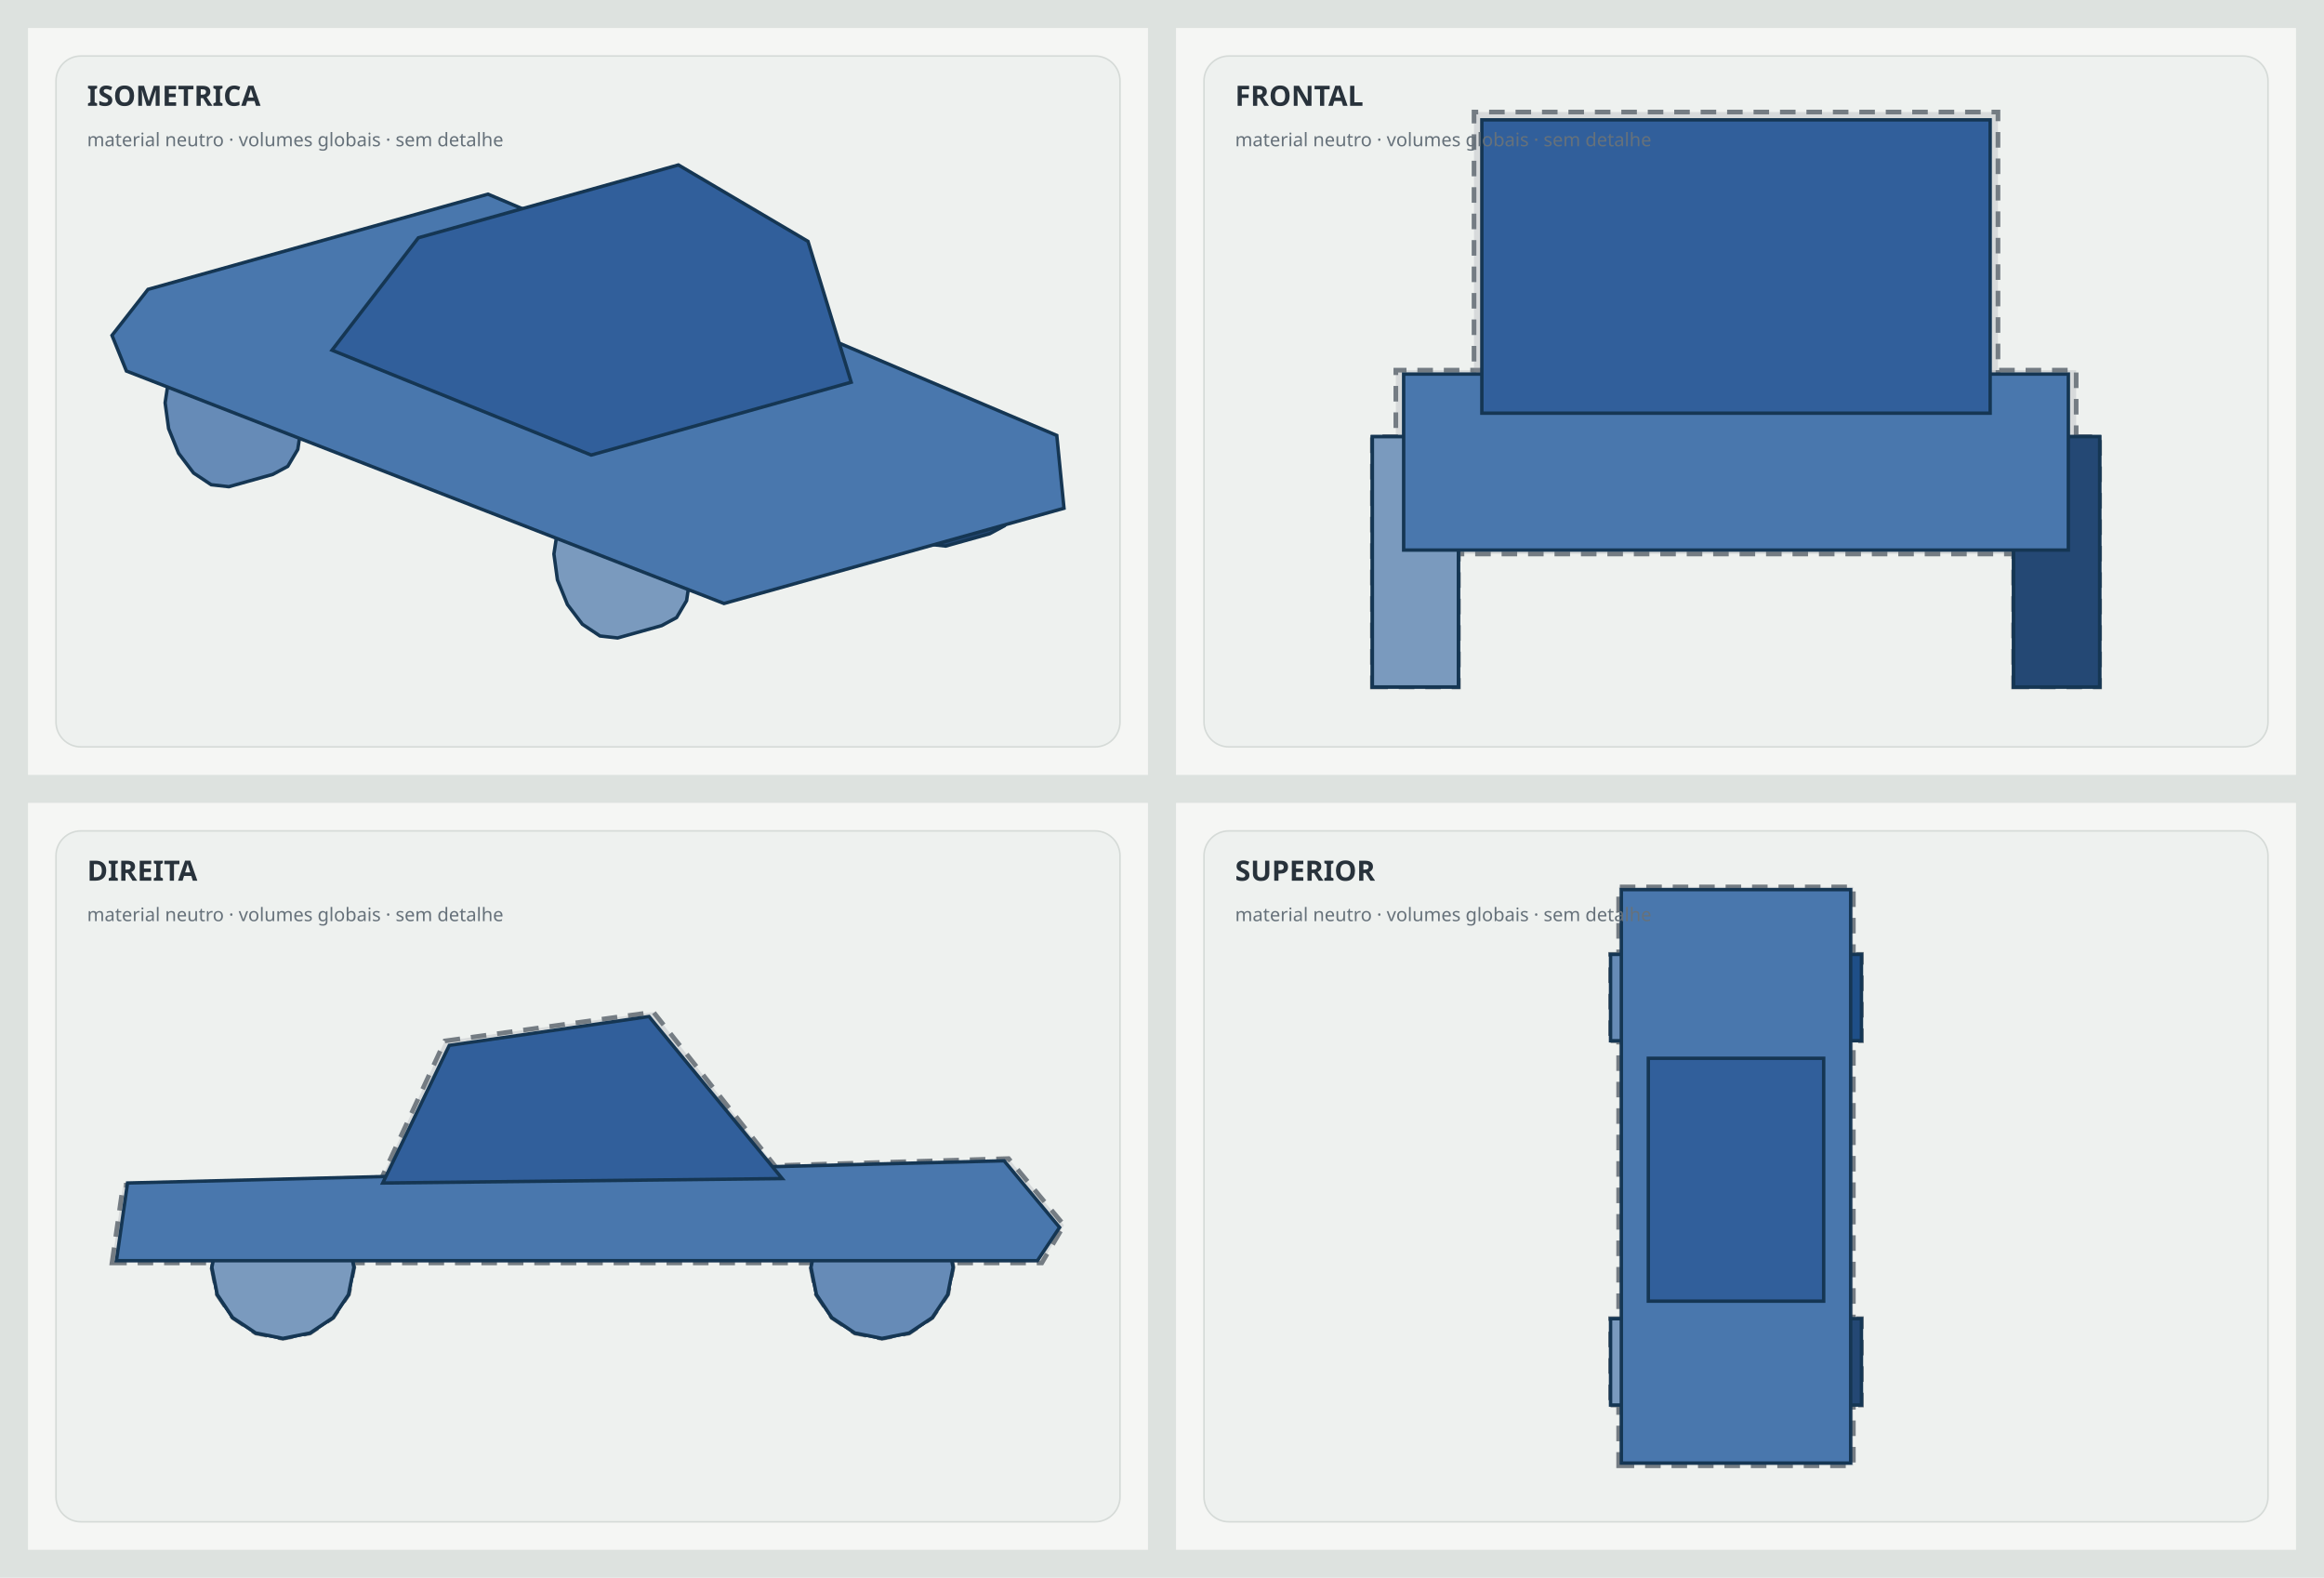
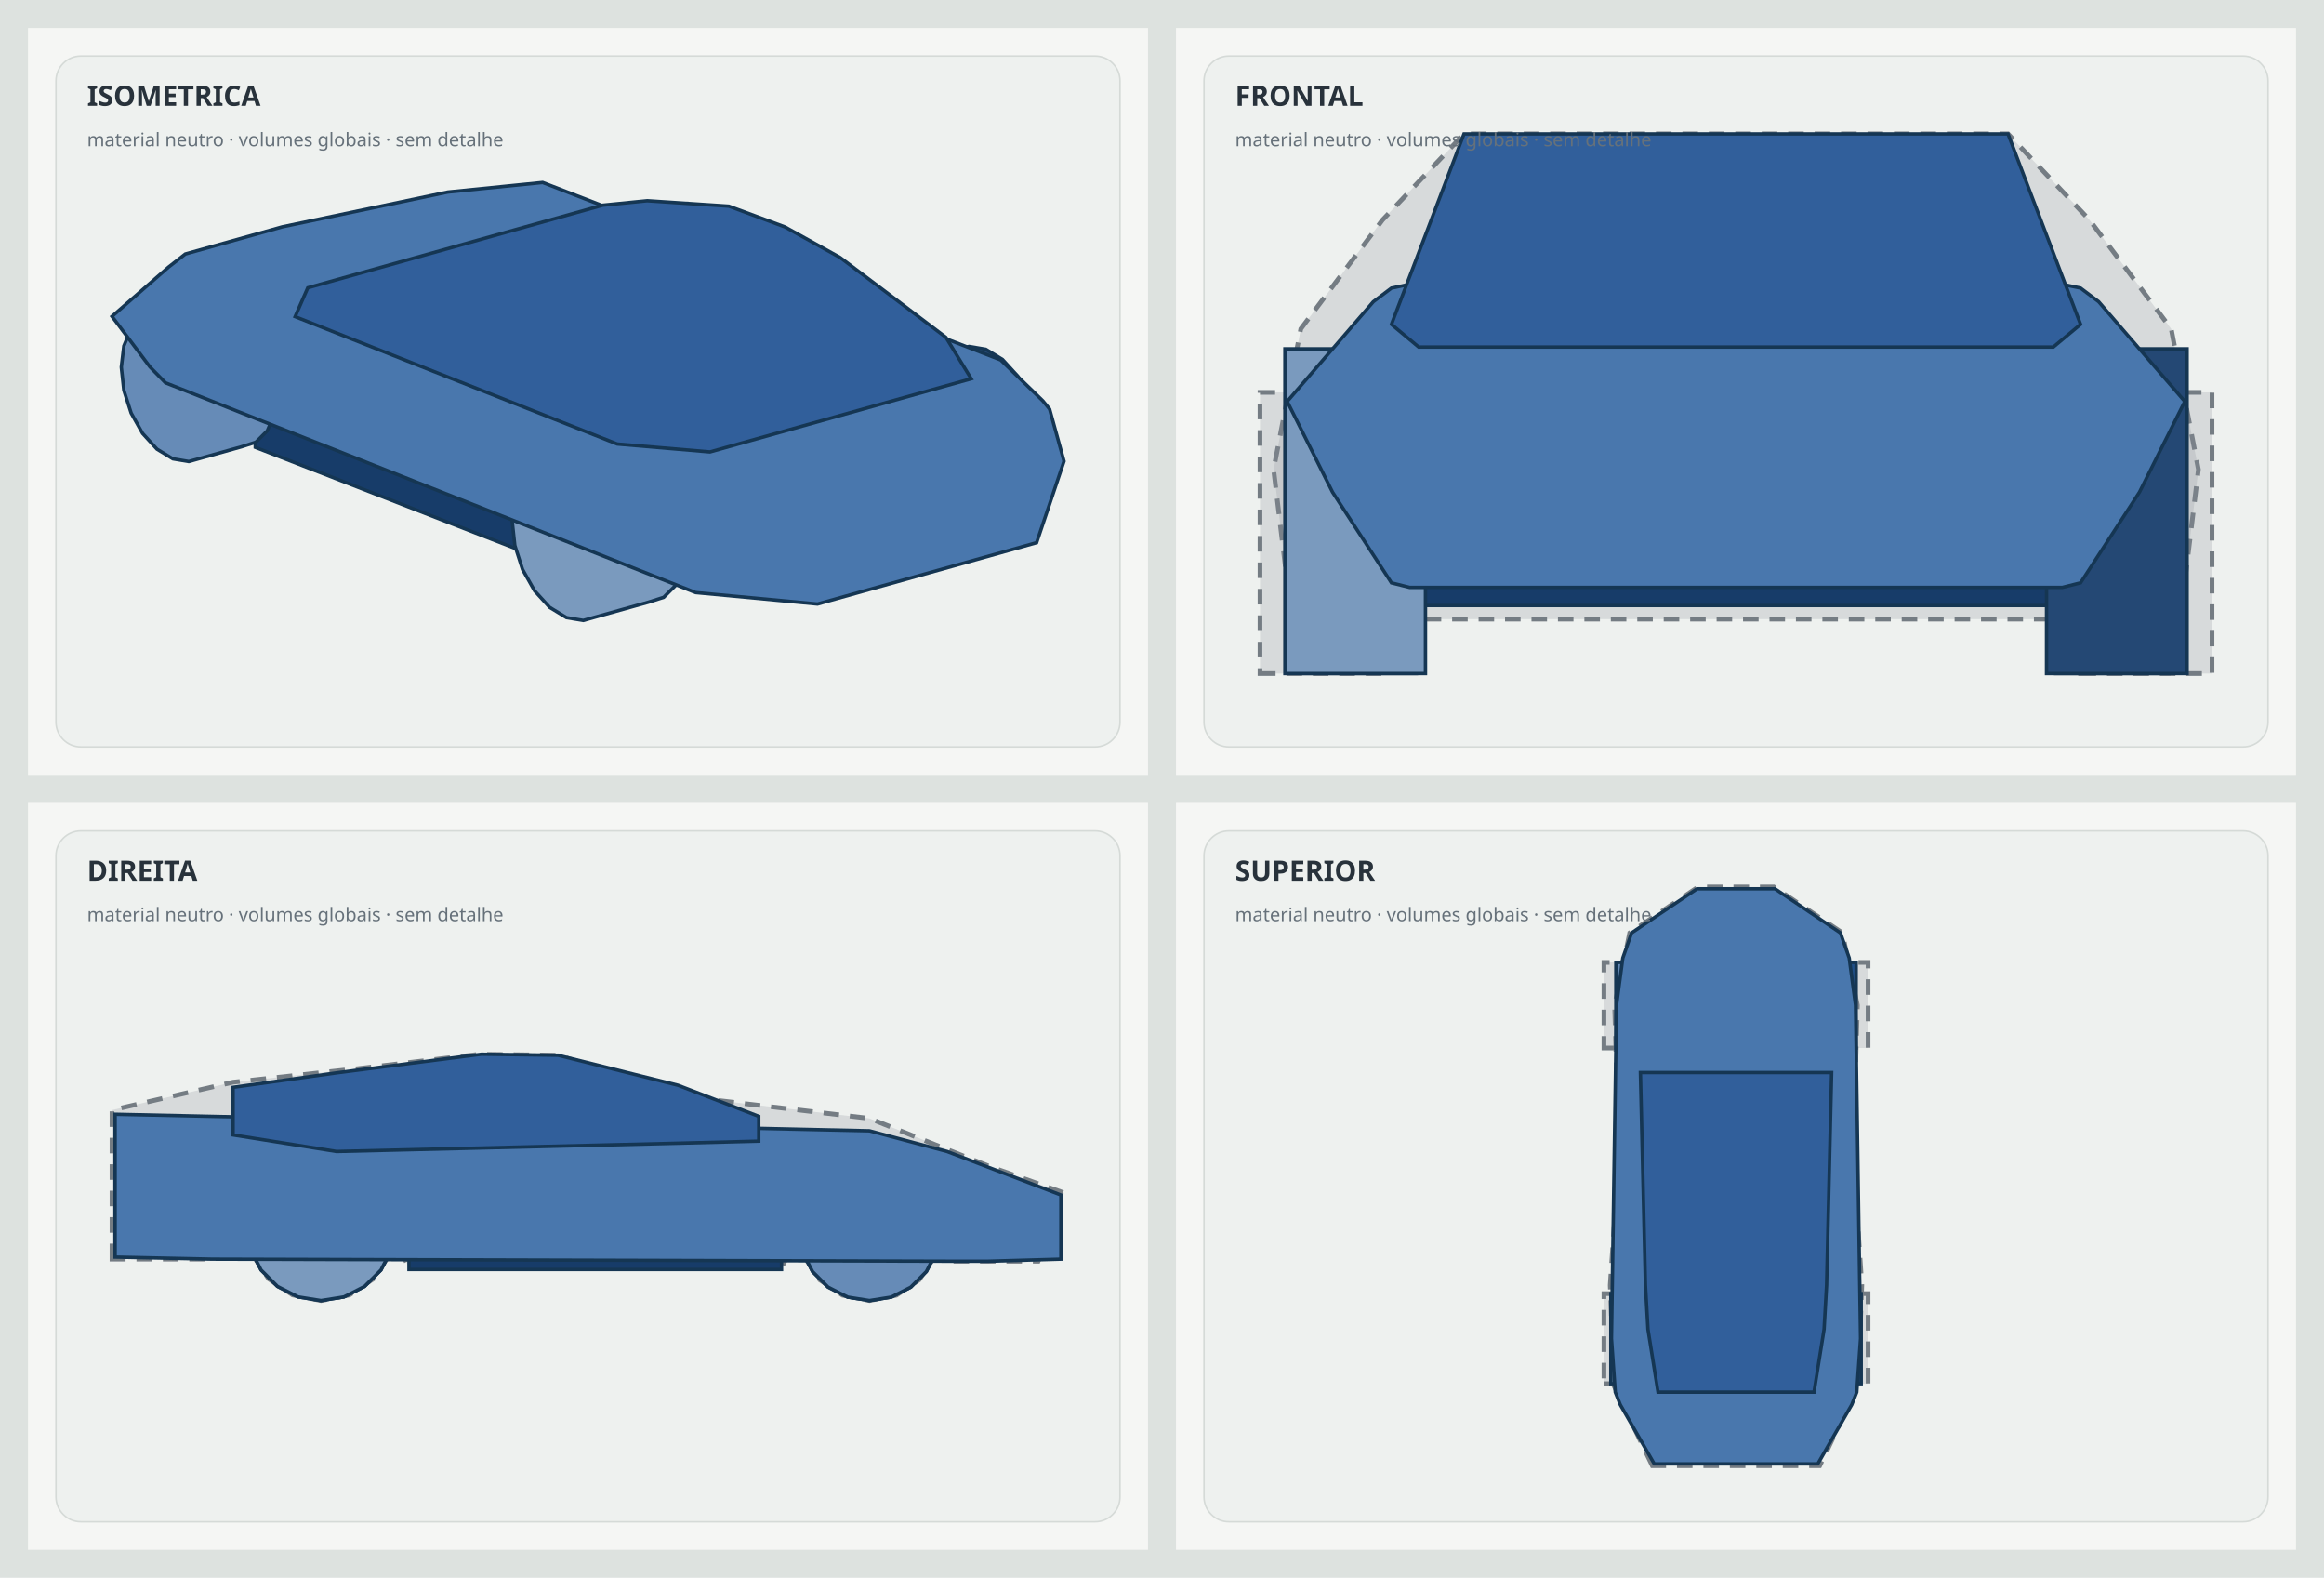
<svg xmlns="http://www.w3.org/2000/svg" viewBox="0 0 1494 1014" width="1494" height="1014">
  <rect width="100%" height="100%" fill="#dde2df" />
  <g transform="translate(18 18)">
    <rect width="720" height="480" fill="#f5f6f4" />
    <rect x="18" y="18" width="684" height="444" rx="16" fill="#eef1ef" stroke="#d5dad7" />
-     <polygon points="299.01,181.81 301.26,198.43 307.68,214.28 317.29,226.94 328.63,234.48 339.96,235.75 368.25,227.83 377.86,222.65 384.28,211.80 386.54,196.93 384.28,180.31 377.86,164.47 368.25,151.81 356.91,144.27 345.58,142.99 317.29,150.91 307.68,156.09 301.26,166.95" fill="#1f4f88" stroke="#153653" stroke-width="2.2" data-volume="roda-dianteira-direita" data-regiao="rodas-dianteiras" />
-     <polygon points="88.15,240.85 90.40,257.47 96.82,273.32 106.44,285.98 117.77,293.52 129.11,294.79 157.39,286.87 167.00,281.69 173.43,270.84 175.68,255.97 173.43,239.35 167.00,223.51 157.39,210.85 146.06,203.31 134.72,202.03 106.44,209.95 96.82,215.13 90.40,225.99" fill="#668bb7" stroke="#153653" stroke-width="2.2" data-volume="roda-dianteira-esquerda" data-regiao="rodas-dianteiras" />
-     <polygon points="548.95,279.01 551.20,295.63 557.62,311.48 567.24,324.14 578.57,331.68 589.91,332.95 618.19,325.03 627.80,319.85 634.23,309.00 636.48,294.13 634.23,277.51 627.80,261.67 618.19,249.01 606.86,241.47 595.52,240.19 567.24,248.11 557.62,253.29 551.20,264.15" fill="#244874" stroke="#153653" stroke-width="2.2" data-volume="roda-traseira-direita" data-regiao="rodas-traseiras" />
-     <polygon points="338.09,338.05 340.35,354.67 346.77,370.52 356.38,383.18 367.71,390.72 379.05,391.99 407.34,384.07 416.95,378.89 423.37,368.04 425.62,353.17 423.37,336.55 416.95,320.71 407.34,308.05 396.00,300.51 384.66,299.23 356.38,307.15 346.77,312.33 340.35,323.19" fill="#7a9abe" stroke="#153653" stroke-width="2.2" data-volume="roda-traseira-esquerda" data-regiao="rodas-traseiras" />
-     <polygon points="54.00,197.55 63.26,220.44 447.43,369.84 666.00,308.64 661.37,261.84 295.71,106.78 77.14,167.98" fill="#4977ad" stroke="#153653" stroke-width="2.2" data-volume="corpo-global" data-regiao="corpo-base" />
-     <polygon points="195.43,207.06 362.06,274.44 529.20,227.64 501.43,137.12 418.11,88.01 250.97,134.81" fill="#315f9b" stroke="#153653" stroke-width="2.2" data-volume="cabine-global" data-regiao="cabine" />
+     <polygon points="146.10,269.47 321.64,337.73 557.32,271.74 557.32,237.88 381.78,169.62 146.10,235.61" fill="#173c69" stroke="#153653" stroke-width="2.2" data-volume="soleira-global" data-regioes="corpo-base" />
+     <polygon points="284.83,154.99 286.45,169.85 291.16,184.52 298.50,197.56 307.74,207.70 317.98,213.94 328.23,215.67 362.09,206.19 371.34,203.24 378.67,195.90 383.38,184.90 385.00,171.30 383.38,156.44 378.67,141.77 371.34,128.73 362.09,118.59 351.85,112.35 341.60,110.62 307.74,120.10 298.50,123.05 291.16,130.38 286.45,141.39" fill="#1f4f88" stroke="#153653" stroke-width="2.2" data-volume="roda-dianteira-direita" data-regioes="rodas-dianteiras" />
+     <polygon points="59.99,217.95 61.61,232.81 66.32,247.48 73.65,260.52 82.90,270.65 93.14,276.89 103.39,278.62 137.25,269.14 146.49,266.19 153.83,258.86 158.54,247.85 160.16,234.25 158.54,219.39 153.83,204.72 146.49,191.68 137.25,181.55 127.01,175.31 116.76,173.58 82.90,183.06 73.65,186.00 66.32,193.34 61.61,204.35" fill="#668bb7" stroke="#153653" stroke-width="2.2" data-volume="roda-dianteira-esquerda" data-regioes="rodas-dianteiras" />
+     <polygon points="538.79,253.13 540.50,268.78 545.46,284.22 553.19,297.95 562.92,308.63 573.71,315.20 584.50,317.02 626.48,305.26 636.22,302.16 643.94,294.44 648.90,282.85 650.61,268.53 648.90,252.88 643.94,237.43 636.22,223.70 626.48,213.03 615.70,206.46 604.91,204.64 562.92,216.39 553.19,219.50 545.46,227.22 540.50,238.81" fill="#244874" stroke="#153653" stroke-width="2.2" data-volume="roda-traseira-direita" data-regioes="rodas-traseiras" />
+     <polygon points="311.24,316.84 312.95,332.49 317.91,347.94 325.64,361.67 335.37,372.34 346.16,378.91 356.95,380.73 398.93,368.98 408.67,365.87 416.39,358.15 421.35,346.56 423.06,332.24 421.35,316.59 416.39,301.15 408.67,287.41 398.93,276.74 388.15,270.17 377.36,268.35 335.37,280.11 325.64,283.21 317.91,290.93 312.95,302.52" fill="#7a9abe" stroke="#153653" stroke-width="2.2" data-volume="roda-traseira-esquerda" data-regioes="rodas-traseiras" />
+     <polygon points="54.00,185.33 78.38,217.78 88.40,228.02 429.19,362.82 507.53,370.19 648.39,330.75 666.00,278.41 656.74,244.93 652.40,239.62 625.31,213.34 330.85,99.27 269.90,105.42 163.44,127.79 101.14,145.24 90.30,153.69" fill="#4977ad" stroke="#153653" stroke-width="2.2" data-volume="carroceria-global" data-regioes="capo cintura corpo-base ombros para-lamas-dianteiros para-lamas-traseiros traseira" />
+     <polygon points="171.73,185.49 378.80,267.36 438.40,272.45 606.35,225.42 590.10,198.82 549.46,168.10 522.10,147.51 486.62,127.85 450.53,114.49 398.03,111.00 369.48,113.87 179.86,166.96" fill="#315f9b" stroke="#153653" stroke-width="2.2" data-volume="cabine-global" data-regioes="cabine" />
    <text x="38" y="50" font-family="ui-sans-serif,system-ui,sans-serif" font-size="18" font-weight="650" fill="#28323b">ISOMETRICA</text>
    <text x="38" y="76" font-family="ui-sans-serif,system-ui,sans-serif" font-size="12" fill="#66717a">material neutro · volumes globais · sem detalhe</text>
  </g>
  <g transform="translate(756 18)">
    <rect width="720" height="480" fill="#f5f6f4" />
    <rect x="18" y="18" width="684" height="444" rx="16" fill="#eef1ef" stroke="#d5dad7" />
-     <polygon points="141.32,338.03 578.68,338.03 578.68,219.89 141.32,219.89" fill="#8e959b" fill-opacity="0.24" stroke="#747c83" stroke-width="3" stroke-dasharray="10 7" />
-     <polygon points="191.59,250.05 528.41,250.05 528.41,54.00 191.59,54.00" fill="#8e959b" fill-opacity="0.24" stroke="#747c83" stroke-width="3" stroke-dasharray="10 7" />
-     <polygon points="126.24,423.49 181.54,423.49 181.54,262.62 126.24,262.62" fill="#8e959b" fill-opacity="0.24" stroke="#747c83" stroke-width="3" stroke-dasharray="10 7" />
-     <polygon points="538.46,423.49 593.76,423.49 593.76,262.62 538.46,262.62" fill="#8e959b" fill-opacity="0.24" stroke="#747c83" stroke-width="3" stroke-dasharray="10 7" />
-     <polygon points="538.46,423.49 593.76,423.49 593.76,262.62 538.46,262.62" fill="#1f4f88" stroke="#153653" stroke-width="2.2" data-volume="roda-dianteira-direita" data-regiao="rodas-dianteiras" />
-     <polygon points="126.24,423.49 181.54,423.49 181.54,262.62 126.24,262.62" fill="#668bb7" stroke="#153653" stroke-width="2.2" data-volume="roda-dianteira-esquerda" data-regiao="rodas-dianteiras" />
-     <polygon points="538.46,423.49 593.76,423.49 593.76,262.62 538.46,262.62" fill="#244874" stroke="#153653" stroke-width="2.2" data-volume="roda-traseira-direita" data-regiao="rodas-traseiras" />
-     <polygon points="126.24,423.49 181.54,423.49 181.54,262.62 126.24,262.62" fill="#7a9abe" stroke="#153653" stroke-width="2.2" data-volume="roda-traseira-esquerda" data-regiao="rodas-traseiras" />
-     <polygon points="146.35,335.51 573.65,335.51 573.65,222.41 146.35,222.41" fill="#4977ad" stroke="#153653" stroke-width="2.2" data-volume="corpo-global" data-regiao="corpo-base" />
-     <polygon points="196.62,247.54 523.38,247.54 523.38,59.03 196.62,59.03" fill="#315f9b" stroke="#153653" stroke-width="2.2" data-volume="cabine-global" data-regiao="cabine" />
+     <polygon points="74.40,379.89 62.74,283.71 80.23,193.37 132.69,123.43 185.14,68.06 534.86,68.06 587.31,123.43 639.77,193.37 657.26,283.71 645.60,379.89" fill="#8e959b" fill-opacity="0.24" stroke="#747c83" stroke-width="3" stroke-dasharray="10 7" />
+     <polygon points="54.00,414.86 138.51,414.86 138.51,234.17 54.00,234.17" fill="#8e959b" fill-opacity="0.24" stroke="#747c83" stroke-width="3" stroke-dasharray="10 7" />
+     <polygon points="581.49,414.86 666.00,414.86 666.00,234.17 581.49,234.17" fill="#8e959b" fill-opacity="0.24" stroke="#747c83" stroke-width="3" stroke-dasharray="10 7" />
+     <polygon points="106.46,371.14 613.54,371.14 613.54,298.29 106.46,298.29" fill="#173c69" stroke="#153653" stroke-width="2.2" data-volume="soleira-global" data-regioes="corpo-base" />
+     <polygon points="565.46,414.86 638.31,414.86 638.31,216.69 565.46,216.69" fill="#1f4f88" stroke="#153653" stroke-width="2.2" data-volume="roda-dianteira-direita" data-regioes="rodas-dianteiras" />
+     <polygon points="81.69,414.86 154.54,414.86 154.54,216.69 81.69,216.69" fill="#668bb7" stroke="#153653" stroke-width="2.2" data-volume="roda-dianteira-esquerda" data-regioes="rodas-dianteiras" />
+     <polygon points="559.63,414.86 649.97,414.86 649.97,206.19 559.63,206.19" fill="#244874" stroke="#153653" stroke-width="2.2" data-volume="roda-traseira-direita" data-regioes="rodas-traseiras" />
+     <polygon points="70.03,414.86 160.37,414.86 160.37,206.19 70.03,206.19" fill="#7a9abe" stroke="#153653" stroke-width="2.2" data-volume="roda-traseira-esquerda" data-regioes="rodas-traseiras" />
+     <polygon points="71.49,240.00 100.63,298.29 138.51,356.57 150.17,359.49 569.83,359.49 581.49,356.57 619.37,298.29 648.51,240.00 593.14,175.89 581.49,167.14 511.54,152.57 208.46,152.57 138.51,167.14 126.86,175.89" fill="#4977ad" stroke="#153653" stroke-width="2.2" data-volume="carroceria-global" data-regioes="capo cintura corpo-base ombros para-lamas-dianteiros para-lamas-traseiros traseira" />
+     <polygon points="138.51,190.46 156.00,205.03 564.00,205.03 581.49,190.46 534.86,68.06 185.14,68.06" fill="#315f9b" stroke="#153653" stroke-width="2.2" data-volume="cabine-global" data-regioes="cabine" />
    <text x="38" y="50" font-family="ui-sans-serif,system-ui,sans-serif" font-size="18" font-weight="650" fill="#28323b">FRONTAL</text>
    <text x="38" y="76" font-family="ui-sans-serif,system-ui,sans-serif" font-size="12" fill="#66717a">material neutro · volumes globais · sem detalhe</text>
  </g>
  <g transform="translate(18 516)">
    <rect width="720" height="480" fill="#f5f6f4" />
    <rect x="18" y="18" width="684" height="444" rx="16" fill="#eef1ef" stroke="#d5dad7" />
-     <polygon points="54.00,295.64 61.13,245.71 630.34,228.59 666.00,271.38 651.73,295.64" fill="#8e959b" fill-opacity="0.24" stroke="#747c83" stroke-width="3" stroke-dasharray="10 7" />
-     <polygon points="225.19,245.71 267.99,152.98 402.08,134.43 487.68,242.85" fill="#8e959b" fill-opacity="0.24" stroke="#747c83" stroke-width="3" stroke-dasharray="10 7" />
-     <polygon points="118.20,298.49 121.62,315.89 131.61,330.73 146.44,340.72 163.85,344.14 181.25,340.72 196.09,330.73 206.07,315.89 209.50,298.49 206.07,281.09 196.09,266.25 181.25,256.26 163.85,252.84 146.44,256.26 131.61,266.25 121.62,281.09" fill="#8e959b" fill-opacity="0.24" stroke="#747c83" stroke-width="3" stroke-dasharray="10 7" />
-     <polygon points="503.37,298.49 506.79,315.89 516.78,330.73 531.62,340.72 549.02,344.14 566.43,340.72 581.26,330.73 591.25,315.89 594.67,298.49 591.25,281.09 581.26,266.25 566.43,256.26 549.02,252.84 531.62,256.26 516.78,266.25 506.79,281.09" fill="#8e959b" fill-opacity="0.24" stroke="#747c83" stroke-width="3" stroke-dasharray="10 7" />
-     <polygon points="503.37,298.49 506.85,315.96 516.74,330.77 531.55,340.66 549.02,344.14 566.49,340.66 581.30,330.77 591.20,315.96 594.67,298.49 591.20,281.02 581.30,266.21 566.49,256.31 549.02,252.84 531.55,256.31 516.74,266.21 506.85,281.02" fill="#1f4f88" stroke="#153653" stroke-width="2.2" data-volume="roda-dianteira-direita" data-regiao="rodas-dianteiras" />
-     <polygon points="503.37,298.49 506.85,315.96 516.74,330.77 531.55,340.66 549.02,344.14 566.49,340.66 581.30,330.77 591.20,315.96 594.67,298.49 591.20,281.02 581.30,266.21 566.49,256.31 549.02,252.84 531.55,256.31 516.74,266.21 506.85,281.02" fill="#668bb7" stroke="#153653" stroke-width="2.2" data-volume="roda-dianteira-esquerda" data-regiao="rodas-dianteiras" />
-     <polygon points="118.20,298.49 121.67,315.96 131.57,330.77 146.38,340.66 163.85,344.14 181.32,340.66 196.13,330.77 206.02,315.96 209.50,298.49 206.02,281.02 196.13,266.21 181.32,256.31 163.85,252.84 146.38,256.31 131.57,266.21 121.67,281.02" fill="#244874" stroke="#153653" stroke-width="2.2" data-volume="roda-traseira-direita" data-regiao="rodas-traseiras" />
-     <polygon points="118.20,298.49 121.67,315.96 131.57,330.77 146.38,340.66 163.85,344.14 181.32,340.66 196.13,330.77 206.02,315.96 209.50,298.49 206.02,281.02 196.13,266.21 181.32,256.31 163.85,252.84 146.38,256.31 131.57,266.21 121.67,281.02" fill="#7a9abe" stroke="#153653" stroke-width="2.2" data-volume="roda-traseira-esquerda" data-regiao="rodas-traseiras" />
-     <polygon points="56.85,294.21 648.88,294.21 663.15,272.81 627.48,230.01 63.99,244.28" fill="#4977ad" stroke="#153653" stroke-width="2.2" data-volume="corpo-global" data-regiao="corpo-base" />
-     <polygon points="228.04,244.28 484.83,241.43 399.23,137.29 270.84,155.83" fill="#315f9b" stroke="#153653" stroke-width="2.2" data-volume="cabine-global" data-regiao="cabine" />
+     <polygon points="54.00,293.22 54.00,197.43 131.83,179.47 211.66,170.82 290.15,161.50 340.71,162.17 428.52,189.44 540.94,202.75 617.44,233.35 666.00,250.64 649.37,294.55 590.83,294.55 577.53,273.26 497.70,273.26 484.40,298.54 244.92,298.54 231.61,271.93 138.48,271.93 118.53,293.22 71.96,293.22" fill="#8e959b" fill-opacity="0.24" stroke="#747c83" stroke-width="3" stroke-dasharray="10 7" />
+     <polygon points="140.74,272.20 144.34,290.42 154.71,305.86 170.15,316.23 188.37,319.83 206.60,316.23 222.03,305.86 232.41,290.42 236.00,272.20 232.41,253.97 222.03,238.54 206.60,228.16 188.37,224.57 170.15,228.16 154.71,238.54 144.34,253.97" fill="#8e959b" fill-opacity="0.24" stroke="#747c83" stroke-width="3" stroke-dasharray="10 7" />
+     <polygon points="495.70,274.59 499.16,291.89 509.01,306.52 523.64,316.37 540.94,319.83 558.23,316.37 572.87,306.52 582.71,291.89 586.17,274.59 582.71,257.30 572.87,242.66 558.23,232.82 540.94,229.36 523.64,232.82 509.01,242.66 499.16,257.30" fill="#8e959b" fill-opacity="0.24" stroke="#747c83" stroke-width="3" stroke-dasharray="10 7" />
+     <polygon points="244.92,299.87 484.40,299.87 484.40,266.61 244.92,266.61" fill="#173c69" stroke="#153653" stroke-width="2.2" data-volume="soleira-global" data-regioes="corpo-base" />
+     <polygon points="495.70,274.59 497.92,288.57 504.34,301.18 514.35,311.19 526.96,317.61 540.94,319.83 554.92,317.61 567.53,311.19 577.53,301.18 583.96,288.57 586.17,274.59 583.96,260.61 577.53,248.00 567.53,238.00 554.92,231.57 540.94,229.36 526.96,231.57 514.35,238.00 504.34,248.00 497.92,260.61" fill="#1f4f88" stroke="#153653" stroke-width="2.2" data-volume="roda-dianteira-direita" data-regioes="rodas-dianteiras" />
+     <polygon points="495.70,274.59 497.92,288.57 504.34,301.18 514.35,311.19 526.96,317.61 540.94,319.83 554.92,317.61 567.53,311.19 577.53,301.18 583.96,288.57 586.17,274.59 583.96,260.61 577.53,248.00 567.53,238.00 554.92,231.57 540.94,229.36 526.96,231.57 514.35,238.00 504.34,248.00 497.92,260.61" fill="#668bb7" stroke="#153653" stroke-width="2.2" data-volume="roda-dianteira-esquerda" data-regioes="rodas-dianteiras" />
+     <polygon points="140.74,272.20 143.08,286.91 149.84,300.19 160.38,310.73 173.66,317.49 188.37,319.83 203.09,317.49 216.37,310.73 226.91,300.19 233.67,286.91 236.00,272.20 233.67,257.48 226.91,244.20 216.37,233.66 203.09,226.90 188.37,224.57 173.66,226.90 160.38,233.66 149.84,244.20 143.08,257.48" fill="#244874" stroke="#153653" stroke-width="2.2" data-volume="roda-traseira-direita" data-regioes="rodas-traseiras" />
+     <polygon points="140.74,272.20 143.08,286.91 149.84,300.19 160.38,310.73 173.66,317.49 188.37,319.83 203.09,317.49 216.37,310.73 226.91,300.19 233.67,286.91 236.00,272.20 233.67,257.48 226.91,244.20 216.37,233.66 203.09,226.90 188.37,224.57 173.66,226.90 160.38,233.66 149.84,244.20 143.08,257.48" fill="#7a9abe" stroke="#153653" stroke-width="2.2" data-volume="roda-traseira-esquerda" data-regioes="rodas-traseiras" />
+     <polygon points="56.00,291.89 118.53,293.22 590.83,294.55 617.44,294.55 664.00,293.22 664.00,251.97 590.83,224.03 540.94,210.73 56.00,200.09" fill="#4977ad" stroke="#153653" stroke-width="2.2" data-volume="carroceria-global" data-regioes="capo cintura corpo-base ombros para-lamas-dianteiros para-lamas-traseiros traseira" />
+     <polygon points="131.83,213.39 198.35,224.03 417.87,218.71 469.76,217.38 469.76,201.42 417.87,181.46 340.71,162.17 291.48,161.50 198.35,173.48 131.83,182.79" fill="#315f9b" stroke="#153653" stroke-width="2.2" data-volume="cabine-global" data-regioes="cabine" />
    <text x="38" y="50" font-family="ui-sans-serif,system-ui,sans-serif" font-size="18" font-weight="650" fill="#28323b">DIREITA</text>
    <text x="38" y="76" font-family="ui-sans-serif,system-ui,sans-serif" font-size="12" fill="#66717a">material neutro · volumes globais · sem detalhe</text>
  </g>
  <g transform="translate(756 516)">
    <rect width="720" height="480" fill="#f5f6f4" />
    <rect x="18" y="18" width="684" height="444" rx="16" fill="#eef1ef" stroke="#d5dad7" />
-     <polygon points="284.56,426.00 435.44,426.00 435.44,54.00 284.56,54.00" fill="#8e959b" fill-opacity="0.24" stroke="#747c83" stroke-width="3" stroke-dasharray="10 7" />
-     <polygon points="301.90,321.94 418.10,321.94 418.10,162.39 301.90,162.39" fill="#8e959b" fill-opacity="0.24" stroke="#747c83" stroke-width="3" stroke-dasharray="10 7" />
-     <polygon points="279.36,386.98 298.43,386.98 298.43,331.48 279.36,331.48" fill="#8e959b" fill-opacity="0.24" stroke="#747c83" stroke-width="3" stroke-dasharray="10 7" />
-     <polygon points="421.57,386.98 440.64,386.98 440.64,331.48 421.57,331.48" fill="#8e959b" fill-opacity="0.24" stroke="#747c83" stroke-width="3" stroke-dasharray="10 7" />
-     <polygon points="279.36,152.85 298.43,152.85 298.43,97.36 279.36,97.36" fill="#8e959b" fill-opacity="0.24" stroke="#747c83" stroke-width="3" stroke-dasharray="10 7" />
-     <polygon points="421.57,152.85 440.64,152.85 440.64,97.36 421.57,97.36" fill="#8e959b" fill-opacity="0.24" stroke="#747c83" stroke-width="3" stroke-dasharray="10 7" />
-     <polygon points="421.57,152.85 440.64,152.85 440.64,97.36 421.57,97.36" fill="#1f4f88" stroke="#153653" stroke-width="2.2" data-volume="roda-dianteira-direita" data-regiao="rodas-dianteiras" />
-     <polygon points="279.36,152.85 298.43,152.85 298.43,97.36 279.36,97.36" fill="#668bb7" stroke="#153653" stroke-width="2.2" data-volume="roda-dianteira-esquerda" data-regiao="rodas-dianteiras" />
-     <polygon points="421.57,386.98 440.64,386.98 440.64,331.48 421.57,331.48" fill="#244874" stroke="#153653" stroke-width="2.2" data-volume="roda-traseira-direita" data-regiao="rodas-traseiras" />
-     <polygon points="279.36,386.98 298.43,386.98 298.43,331.48 279.36,331.48" fill="#7a9abe" stroke="#153653" stroke-width="2.2" data-volume="roda-traseira-esquerda" data-regiao="rodas-traseiras" />
-     <polygon points="286.29,424.27 433.71,424.27 433.71,55.73 286.29,55.73" fill="#4977ad" stroke="#153653" stroke-width="2.2" data-volume="corpo-global" data-regiao="corpo-base" />
-     <polygon points="303.64,320.21 416.36,320.21 416.36,164.13 303.64,164.13" fill="#315f9b" stroke="#153653" stroke-width="2.2" data-volume="cabine-global" data-regiao="cabine" />
+     <polygon points="306.22,426.00 281.56,374.65 279.13,309.95 283.98,237.17 283.17,172.47 281.96,130.02 291.67,83.52 335.74,54.00 384.26,54.00 428.33,83.52 438.04,130.02 436.83,172.47 436.02,237.17 440.87,309.95 438.44,374.65 413.78,426.00" fill="#8e959b" fill-opacity="0.24" stroke="#747c83" stroke-width="3" stroke-dasharray="10 7" />
+     <polygon points="314.71,338.26 309.86,293.78 310.67,237.17 303.39,172.47 416.61,172.47 409.33,237.17 410.14,293.78 405.29,338.26" fill="#8e959b" fill-opacity="0.24" stroke="#747c83" stroke-width="3" stroke-dasharray="10 7" />
+     <polygon points="275.09,373.27 444.91,373.27 444.91,315.37 275.09,315.37" fill="#8e959b" fill-opacity="0.24" stroke="#747c83" stroke-width="3" stroke-dasharray="10 7" />
+     <polygon points="275.09,157.51 444.91,157.51 444.91,102.52 275.09,102.52" fill="#8e959b" fill-opacity="0.24" stroke="#747c83" stroke-width="3" stroke-dasharray="10 7" />
+     <polygon points="289.64,309.95 430.36,309.95 430.36,164.39 289.64,164.39" fill="#173c69" stroke="#153653" stroke-width="2.2" data-volume="soleira-global" data-regioes="corpo-base" />
+     <polygon points="417.01,157.51 437.23,157.51 437.23,102.52 417.01,102.52" fill="#1f4f88" stroke="#153653" stroke-width="2.2" data-volume="roda-dianteira-direita" data-regioes="rodas-dianteiras" />
+     <polygon points="282.77,157.51 302.99,157.51 302.99,102.52 282.77,102.52" fill="#668bb7" stroke="#153653" stroke-width="2.2" data-volume="roda-dianteira-esquerda" data-regioes="rodas-dianteiras" />
+     <polygon points="415.40,373.27 440.47,373.27 440.47,315.37 415.40,315.37" fill="#244874" stroke="#153653" stroke-width="2.2" data-volume="roda-traseira-direita" data-regioes="rodas-traseiras" />
+     <polygon points="279.53,373.27 304.60,373.27 304.60,315.37 279.53,315.37" fill="#7a9abe" stroke="#153653" stroke-width="2.2" data-volume="roda-traseira-esquerda" data-regioes="rodas-traseiras" />
+     <polygon points="279.94,344.32 282.37,378.69 285.60,386.78 307.43,424.79 412.57,424.79 434.40,386.78 437.63,378.69 440.06,344.32 436.83,130.02 432.78,99.69 427.12,83.52 385.07,55.21 334.93,55.21 292.88,83.52 287.22,99.69 283.17,130.02" fill="#4977ad" stroke="#153653" stroke-width="2.2" data-volume="carroceria-global" data-regioes="capo cintura corpo-base ombros para-lamas-dianteiros para-lamas-traseiros traseira" />
+     <polygon points="298.54,173.28 301.77,309.95 303.39,338.26 309.86,378.69 410.14,378.69 416.61,338.26 418.23,309.95 421.46,173.28" fill="#315f9b" stroke="#153653" stroke-width="2.2" data-volume="cabine-global" data-regioes="cabine" />
    <text x="38" y="50" font-family="ui-sans-serif,system-ui,sans-serif" font-size="18" font-weight="650" fill="#28323b">SUPERIOR</text>
    <text x="38" y="76" font-family="ui-sans-serif,system-ui,sans-serif" font-size="12" fill="#66717a">material neutro · volumes globais · sem detalhe</text>
  </g>
</svg>
